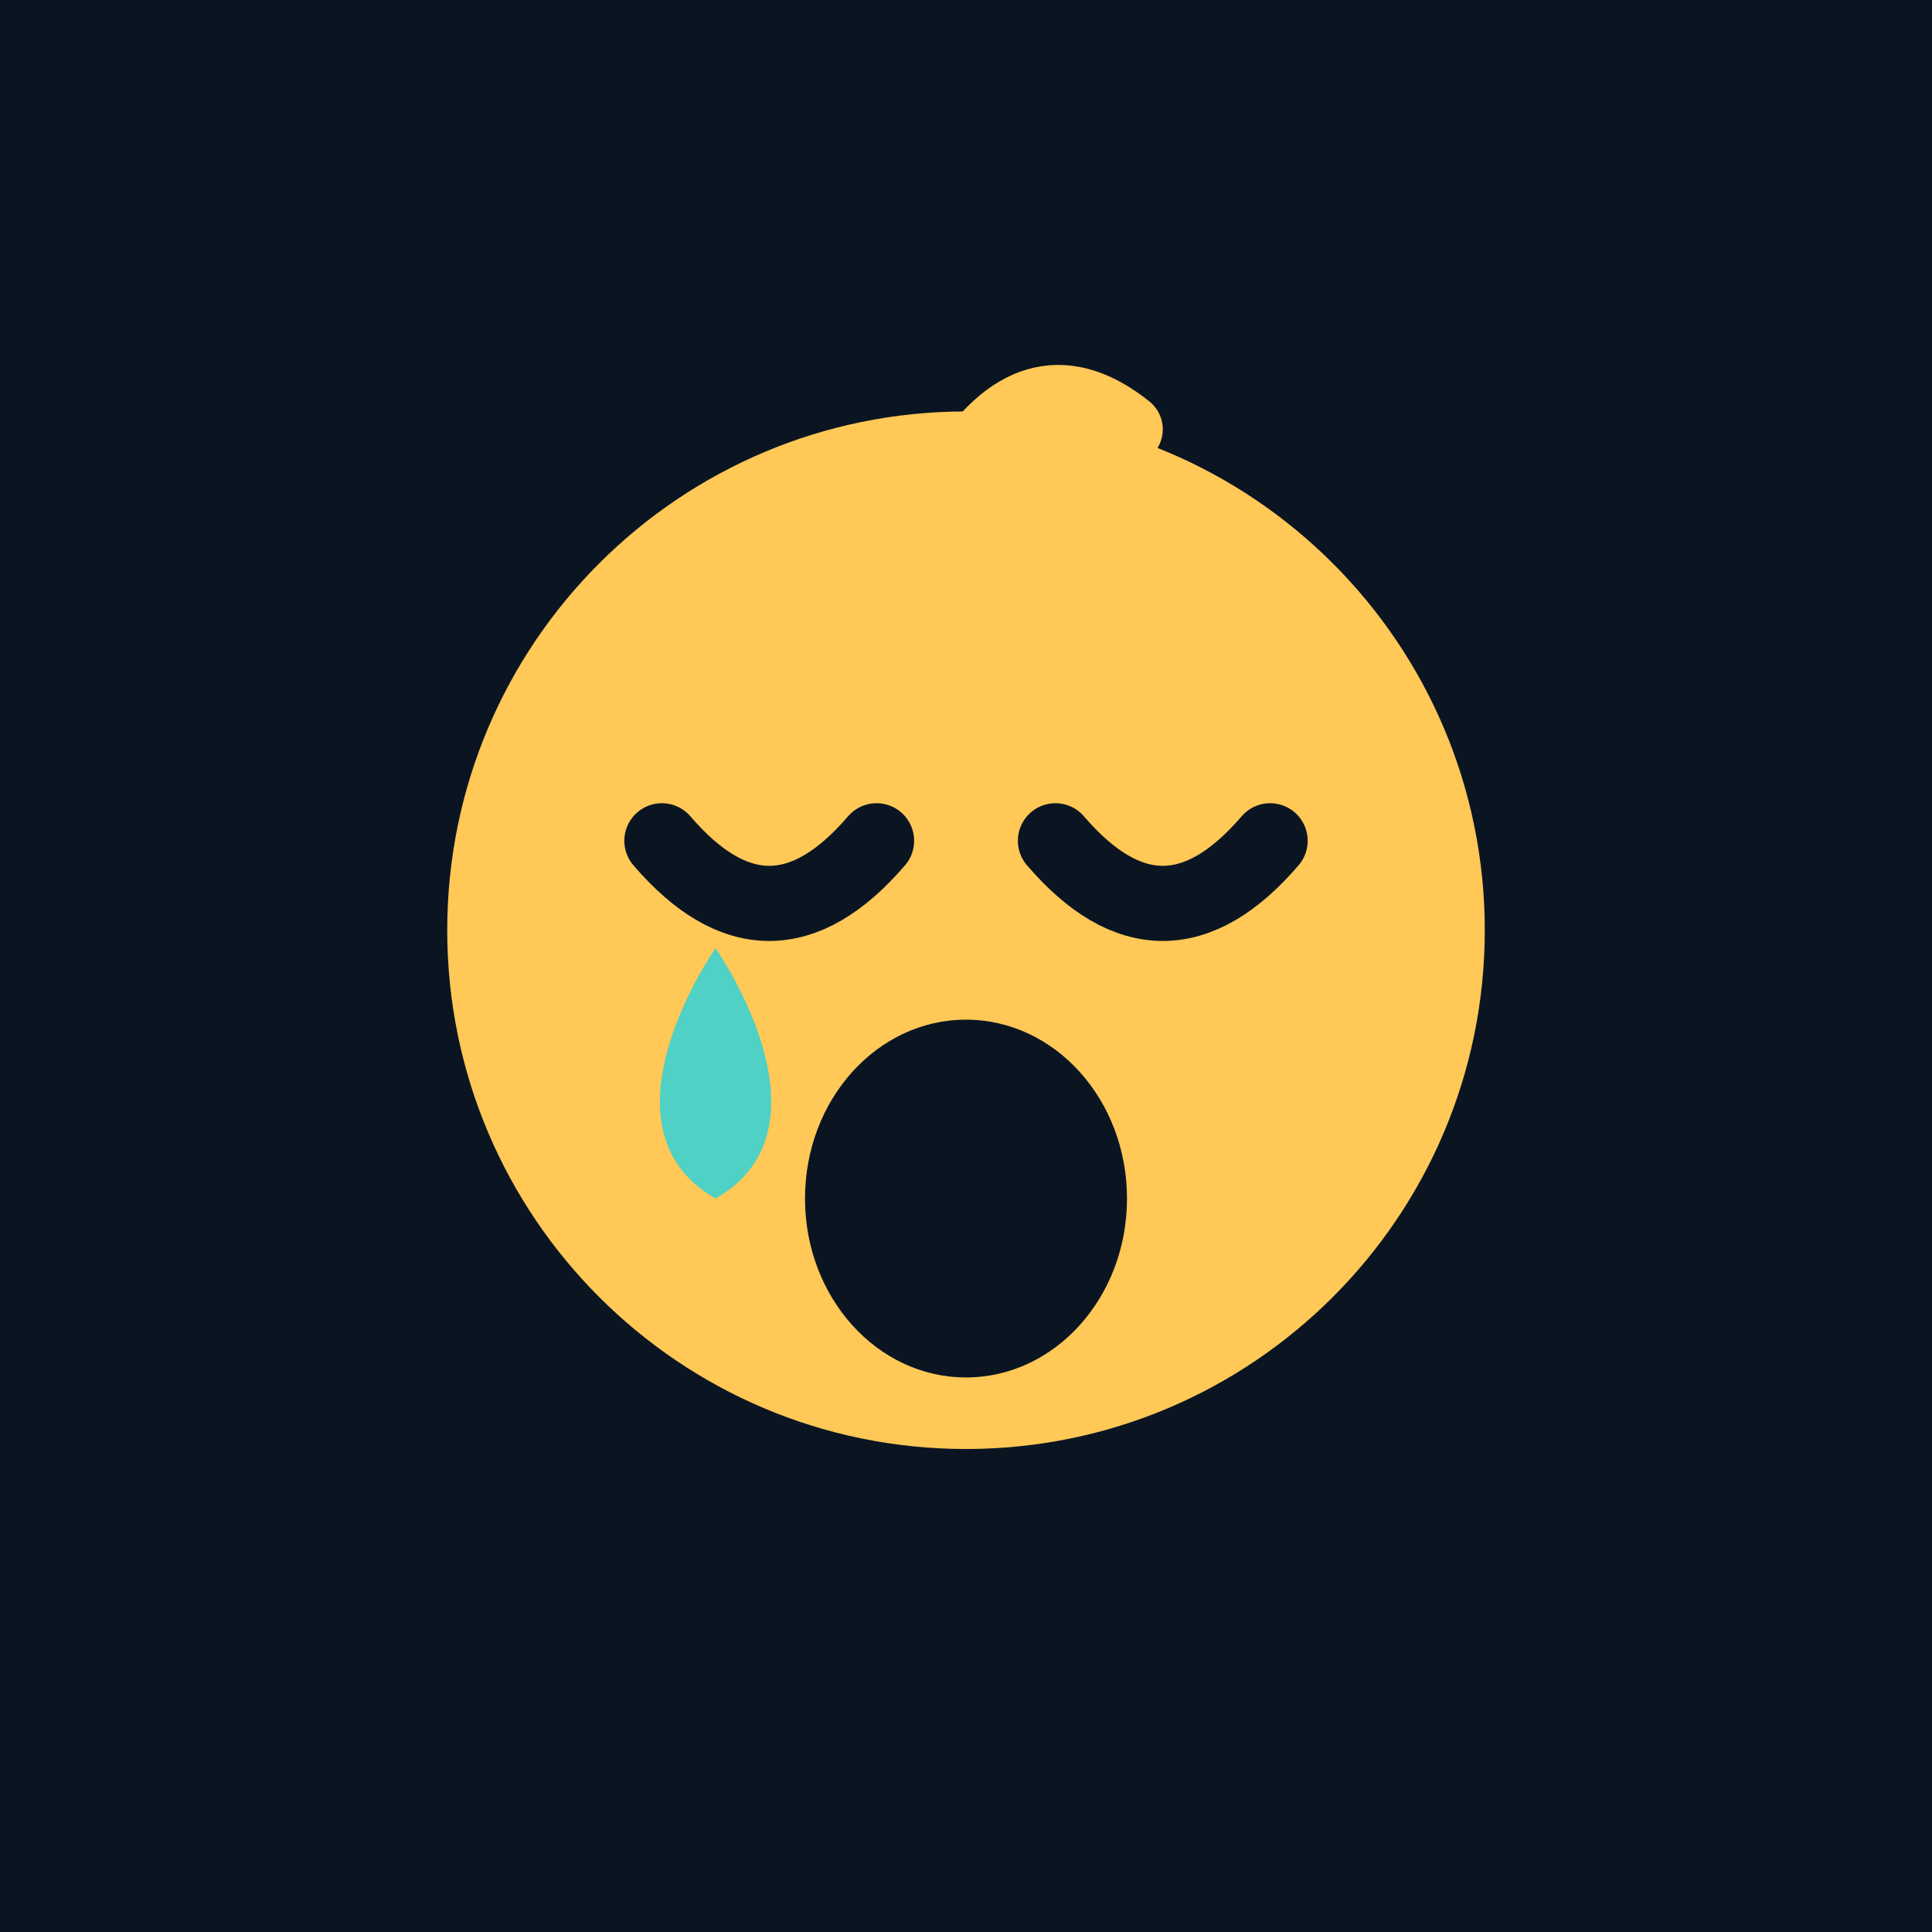
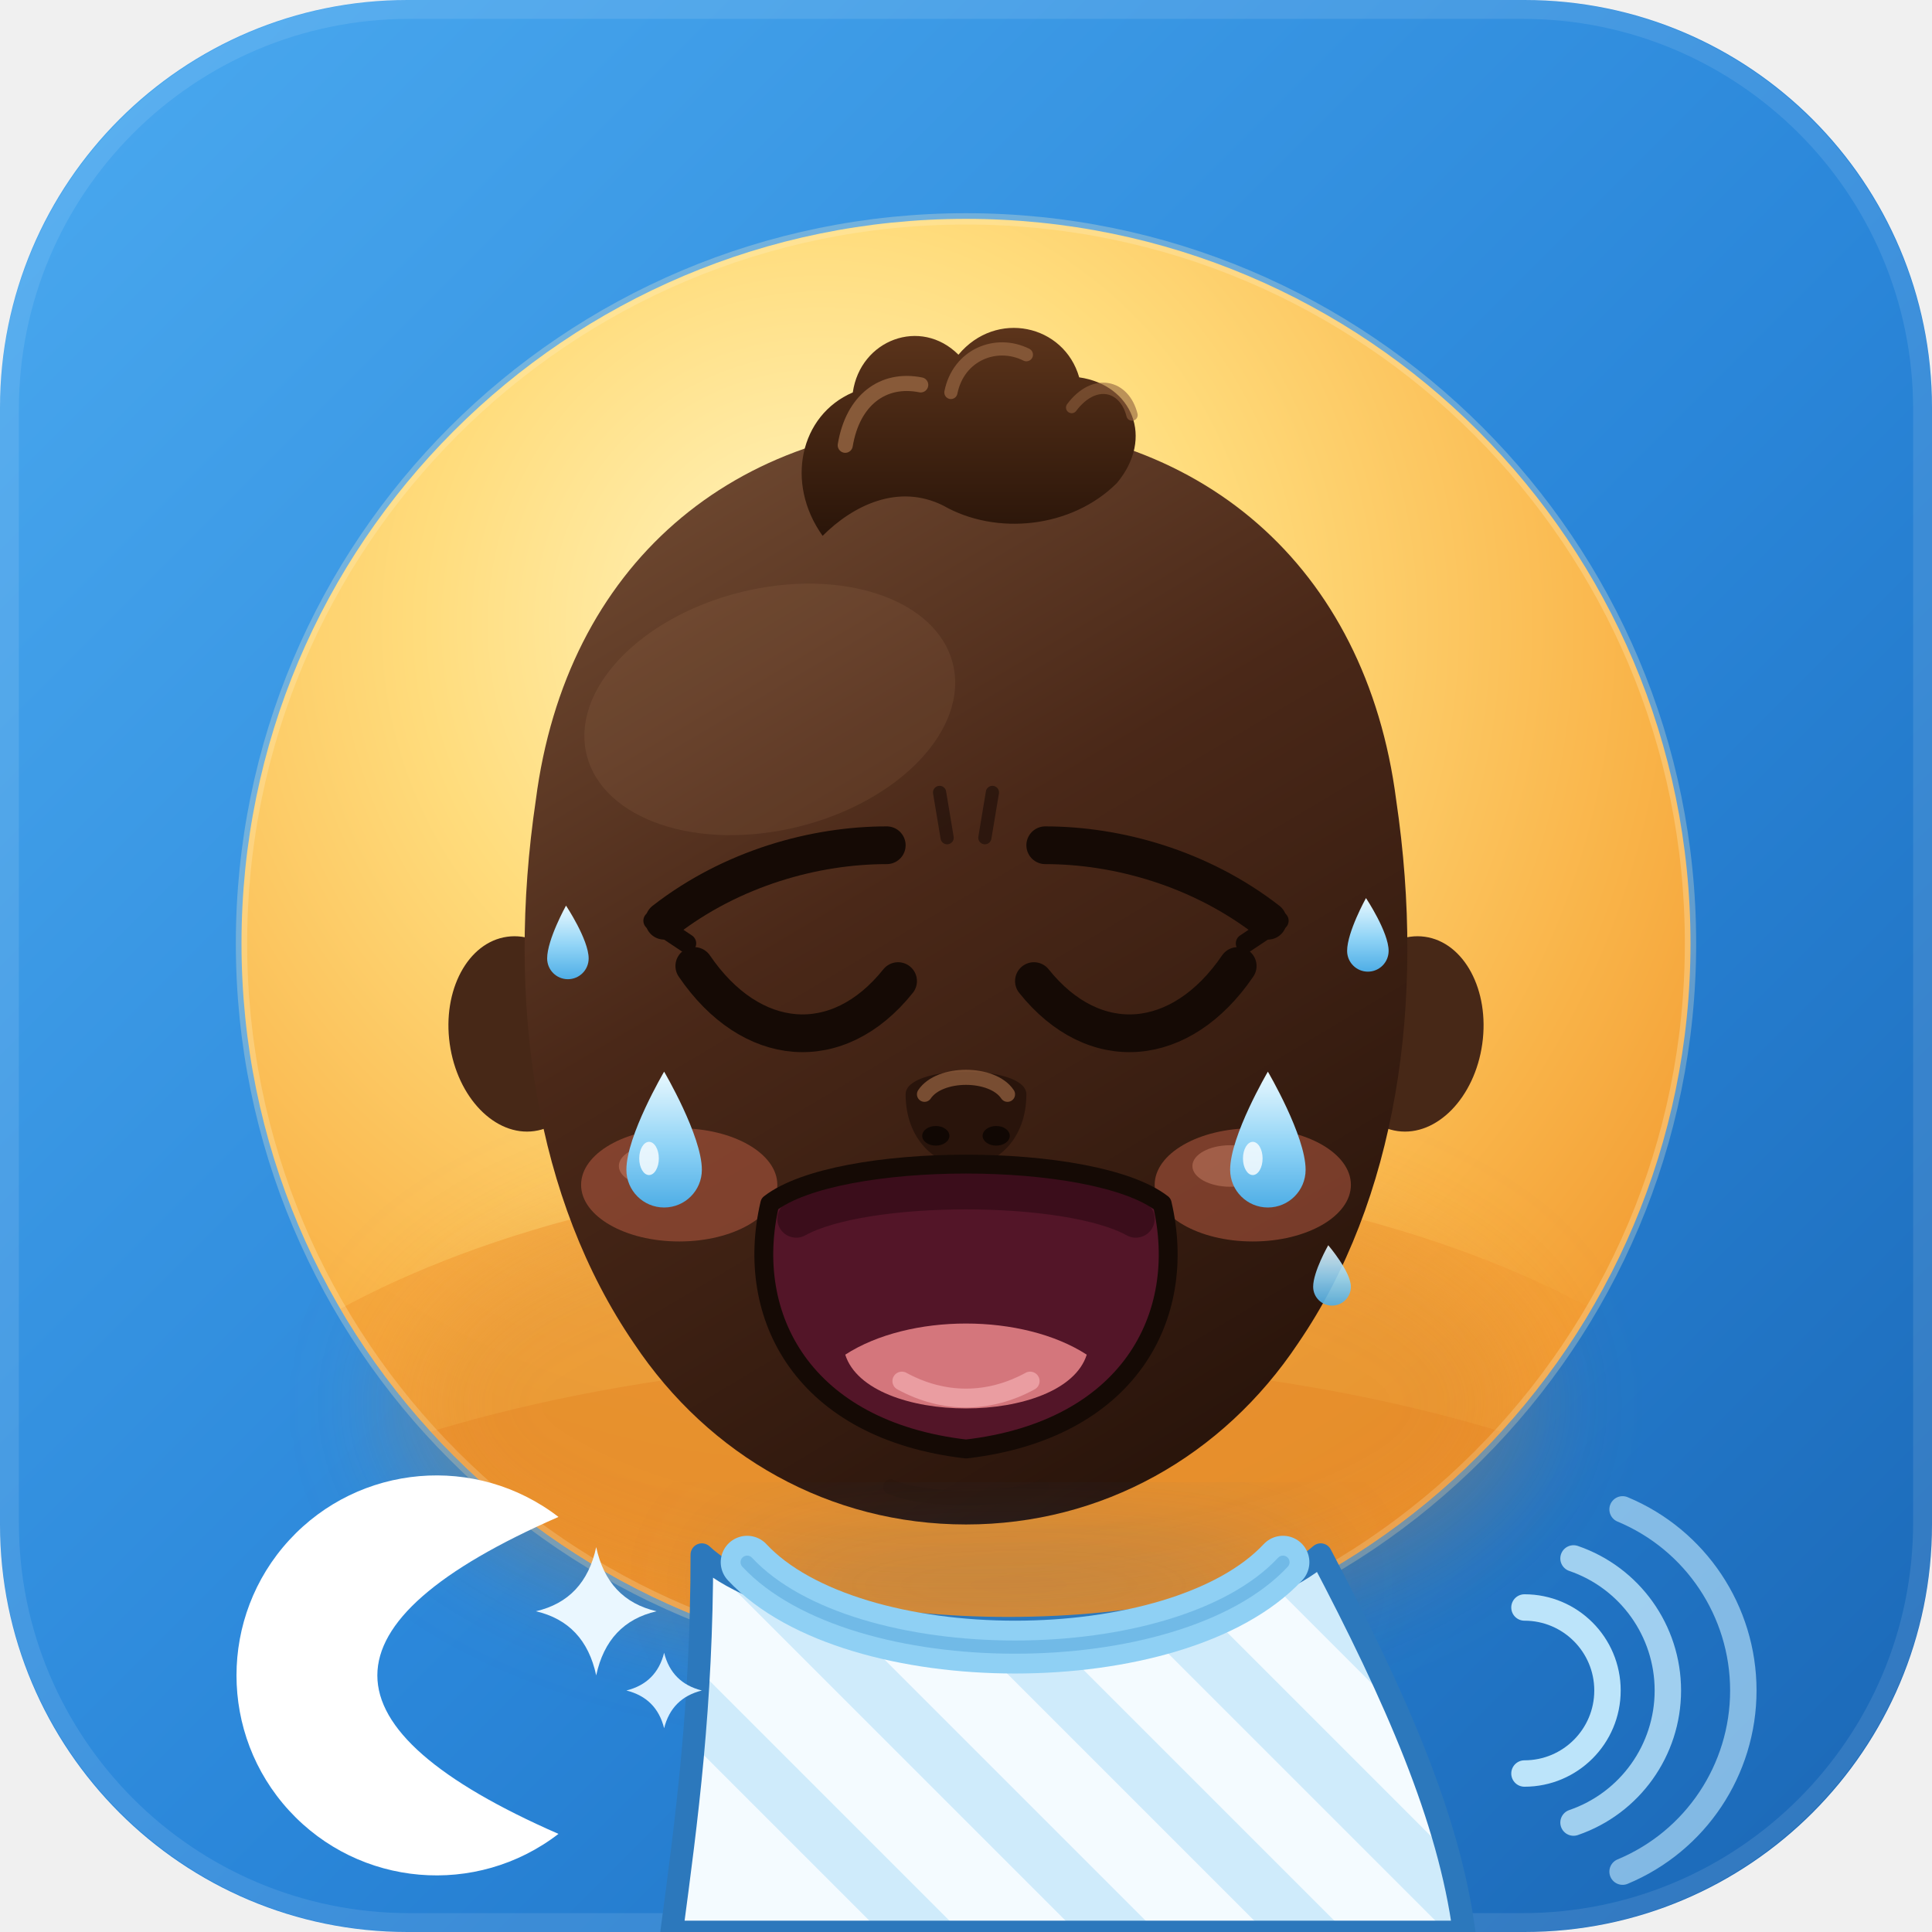
- <svg xmlns="http://www.w3.org/2000/svg" viewBox="0 0 108 108" role="img" aria-label="Baby Monitor">
-   <rect width="108" height="108" fill="#0B1522" />
-   <circle cx="54" cy="52" r="29" fill="#FFC857" />
-   <path d="M37 47 Q43 54 49 47" fill="none" stroke="#0B1522" stroke-width="4.2" stroke-linecap="round" />
-   <path d="M59 47 Q65 54 71 47" fill="none" stroke="#0B1522" stroke-width="4.2" stroke-linecap="round" />
-   <ellipse cx="54" cy="67" rx="9" ry="10" fill="#0B1522" />
-   <path d="M40 53 C40 53 33 63 40 67 C47 63 40 53 40 53" fill="#4FD1C5" />
-   <path d="M54 26 Q58 20 63 24" fill="none" stroke="#FFC857" stroke-width="4" stroke-linecap="round" />
+ <svg xmlns="http://www.w3.org/2000/svg" viewBox="0 0 512 512" width="512" height="512" role="img" aria-label="Baby Monitor">
+   <defs>
+     <linearGradient id="tile" x1="0" y1="0" x2="1" y2="1">
+       <stop offset="0" stop-color="#4BAAF0" />
+       <stop offset=".55" stop-color="#2A86D9" />
+       <stop offset="1" stop-color="#1A66B4" />
+     </linearGradient>
+     <radialGradient id="halo" cx="40%" cy="28%" r="82%">
+       <stop offset="0" stop-color="#FFF6C4" />
+       <stop offset=".34" stop-color="#FFDC7C" />
+       <stop offset=".70" stop-color="#F9B348" />
+       <stop offset="1" stop-color="#EE9028" />
+     </radialGradient>
+     <linearGradient id="skin" x1=".26" y1="0" x2=".74" y2="1">
+       <stop offset="0" stop-color="#6E4830" />
+       <stop offset=".40" stop-color="#4A2818" />
+       <stop offset="1" stop-color="#27130A" />
+     </linearGradient>
+     <linearGradient id="hair" x1="0" y1="0" x2="0" y2="1">
+       <stop offset="0" stop-color="#5C341B" />
+       <stop offset="1" stop-color="#2A1509" />
+     </linearGradient>
+     <linearGradient id="tear" x1="0" y1="0" x2="0" y2="1">
+       <stop offset="0" stop-color="#EAF9FF" />
+       <stop offset=".55" stop-color="#8FD3F6" />
+       <stop offset="1" stop-color="#4FAEE6" />
+     </linearGradient>
+     <filter id="soft" x="-40%" y="-40%" width="180%" height="180%">
+       <feGaussianBlur stdDeviation="14" />
+     </filter>
+     <clipPath id="bibClip">
+       <path d="M186 412 C214 438 320 438 350 412 C370 450 384 482 388 512 L178 512 C182 482 186 452 186 412 Z" />
+     </clipPath>
+     <clipPath id="haloClip">
+       <circle cx="256" cy="250" r="192" />
+     </clipPath>
+   </defs>
+   <rect width="512" height="512" rx="108" fill="url(#tile)" />
+   <rect x="2.5" y="2.5" width="507" height="507" rx="106" fill="none" stroke="#FFFFFF" stroke-opacity=".10" stroke-width="5" />
+   <g id="art">
+     <circle cx="256" cy="250" r="192" fill="url(#halo)" />
+     <g clip-path="url(#haloClip)">
+       <ellipse cx="256" cy="430" rx="230" ry="120" fill="#F39A33" opacity=".55" />
+       <ellipse cx="256" cy="470" rx="250" ry="110" fill="#ED8926" opacity=".5" />
+     </g>
+     <circle cx="256" cy="250" r="192" fill="none" stroke="#FFF0C8" stroke-opacity=".28" stroke-width="3" />
+     <ellipse cx="256" cy="372" rx="150" ry="62" fill="#D17F26" opacity=".30" filter="url(#soft)" />
+     <ellipse cx="138" cy="274" rx="19" ry="26" transform="rotate(-8 138 274)" fill="#472817" />
+     <ellipse cx="374" cy="274" rx="19" ry="26" transform="rotate(8 374 274)" fill="#472817" />
+     <path d="M256 112 C194 112 150 150 142 212 C134 266 142 318 168 356 C188 386 220 404 256 404 C292 404 324 386 344 356 C370 318 378 266 370 212 C362 150 318 112 256 112 Z" fill="url(#skin)" />
+     <ellipse cx="204" cy="188" rx="50" ry="32" fill="#DDA87F" opacity=".09" transform="rotate(-14 204 188)" />
+     <path d="M218 142 C208 128 212 110 226 104 C228 90 244 84 254 94 C264 82 282 86 286 100 C300 102 306 116 296 128 C284 140 264 142 250 134 C238 128 226 134 218 142 Z" fill="url(#hair)" />
+     <path d="M224 118 C226 106 234 100 244 102" stroke="#8E5F3D" stroke-width="4" fill="none" stroke-linecap="round" opacity=".9" />
+     <path d="M252 104 C254 94 264 90 272 94" stroke="#8E5F3D" stroke-width="3.5" fill="none" stroke-linecap="round" opacity=".8" />
+     <path d="M284 108 C290 100 298 102 300 110" stroke="#8E5F3D" stroke-width="3" fill="none" stroke-linecap="round" opacity=".6" />
+     <path d="M176 244 C194 230 216 224 235 224" stroke="#150A05" stroke-width="10" fill="none" stroke-linecap="round" />
+     <path d="M277 224 C296 224 318 230 336 244" stroke="#150A05" stroke-width="10" fill="none" stroke-linecap="round" />
+     <path d="M249 210 L251 222" stroke="#150A05" stroke-width="3.5" stroke-linecap="round" opacity=".55" />
+     <path d="M263 210 L261 222" stroke="#150A05" stroke-width="3.5" stroke-linecap="round" opacity=".55" />
+     <path d="M184 256 C199 278 222 280 238 260" stroke="#150A05" stroke-width="10" fill="none" stroke-linecap="round" />
+     <path d="M274 260 C290 280 313 278 328 256" stroke="#150A05" stroke-width="10" fill="none" stroke-linecap="round" />
+     <path d="M182 250 L173 244" stroke="#150A05" stroke-width="5" stroke-linecap="round" />
+     <path d="M330 250 L339 244" stroke="#150A05" stroke-width="5" stroke-linecap="round" />
+     <ellipse cx="180" cy="314" rx="26" ry="15" fill="#C06046" opacity=".5" />
+     <ellipse cx="332" cy="314" rx="26" ry="15" fill="#C06046" opacity=".5" />
+     <ellipse cx="174" cy="309" rx="10" ry="5.5" fill="#E79C7D" opacity=".35" />
+     <ellipse cx="326" cy="309" rx="10" ry="5.5" fill="#E79C7D" opacity=".35" />
+     <path d="M240 290 C240 282 272 282 272 290 C272 302 264 309 256 309 C248 309 240 302 240 290 Z" fill="#29140B" />
+     <path d="M245 290 C249 284 263 284 267 290" stroke="#93603F" stroke-width="4" fill="none" stroke-linecap="round" opacity=".75" />
+     <ellipse cx="248" cy="301" rx="3.6" ry="2.6" fill="#100703" />
+     <ellipse cx="264" cy="301" rx="3.6" ry="2.6" fill="#100703" />
+     <path d="M256 308 L256 314" stroke="#2A150C" stroke-width="4" stroke-linecap="round" opacity=".5" />
+     <path d="M204 319 C222 305 290 305 308 319 C315 349 299 379 256 384 C213 379 197 349 204 319 Z" fill="#531528" />
+     <path d="M211 323 C229 313 283 313 301 323" stroke="#2C0913" stroke-width="10" fill="none" stroke-linecap="round" opacity=".6" />
+     <path d="M224 359 C241 348 271 348 288 359 C282 378 230 378 224 359 Z" fill="#D4767C" />
+     <path d="M239 366 C250 372 262 372 273 366" stroke="#EDA3A8" stroke-width="5" fill="none" stroke-linecap="round" opacity=".85" />
+     <path d="M204 319 C222 305 290 305 308 319 C315 349 299 379 256 384 C213 379 197 349 204 319 Z" fill="none" stroke="#150A05" stroke-width="5" stroke-linejoin="round" />
+     <path d="M236 394 C245 398 267 398 276 394" stroke="#2A150C" stroke-width="4" fill="none" stroke-linecap="round" opacity=".5" />
+     <g>
+       <path d="M176 284 C176 284 166 301 166 310 A10 10 0 0 0 186 310 C186 301 176 284 176 284 Z" fill="url(#tear)" />
+       <ellipse cx="172" cy="307" rx="2.6" ry="4.4" fill="#FFFFFF" opacity=".8" />
+       <path d="M336 284 C336 284 326 301 326 310 A10 10 0 0 0 346 310 C346 301 336 284 336 284 Z" fill="url(#tear)" />
+       <ellipse cx="332" cy="307" rx="2.6" ry="4.4" fill="#FFFFFF" opacity=".8" />
+       <path d="M150 240 C150 240 145 249 145 254 A5.5 5.5 0 0 0 156 254 C156 249 150 240 150 240 Z" fill="url(#tear)" />
+       <path d="M362 238 C362 238 357 247 357 252 A5.5 5.5 0 0 0 368 252 C368 247 362 238 362 238 Z" fill="url(#tear)" />
+       <path d="M352 330 C352 330 348 337 348 341 A5 5 0 0 0 358 341 C358 337 352 330 352 330 Z" fill="url(#tear)" opacity=".9" />
+     </g>
+     <ellipse cx="270" cy="420" rx="80" ry="15" fill="#1B5C96" opacity=".20" filter="url(#soft)" />
+     <path d="M186 412 C214 438 320 438 350 412 C370 450 384 482 388 512 L178 512 C182 482 186 452 186 412 Z" fill="#F4FBFF" />
+     <g clip-path="url(#bibClip)" stroke="#CFEBFB" stroke-width="15" fill="none">
+       <path d="M148 416 L272 540" />
+       <path d="M194 410 L318 534" />
+       <path d="M240 406 L364 530" />
+       <path d="M286 404 L410 528" />
+       <path d="M332 404 L456 528" />
+     </g>
+     <path d="M186 412 C214 438 320 438 350 412 C370 450 384 482 388 512 L178 512 C182 482 186 452 186 412 Z" fill="none" stroke="#2C78BC" stroke-width="6" stroke-linejoin="round" />
+     <path d="M198 414 C226 444 312 444 340 414" stroke="#8FD0F4" stroke-width="14" fill="none" stroke-linecap="round" />
+     <path d="M198 414 C226 444 312 444 340 414" stroke="#5AA8DC" stroke-width="3.5" fill="none" stroke-linecap="round" opacity=".55" />
+     <path d="M148 402 A 53 53 0 1 0 148 486 Q 52 444 148 402 Z" fill="#FFFFFF" />
+     <path d="M158 410 Q161 424 174 427 Q161 430 158 444 Q155 430 142 427 Q155 424 158 410 Z" fill="#EAF7FF" />
+     <path d="M176 438 Q178 446 186 448 Q178 450 176 458 Q174 450 166 448 Q174 446 176 438 Z" fill="#D9EFFF" />
+     <g fill="none" stroke="#BCE4FA" stroke-linecap="round">
+       <path d="M404 426 A22 22 0 0 1 404 470" stroke-width="7" />
+       <path d="M417 413 A37 37 0 0 1 417 483" stroke-width="7" opacity=".82" />
+       <path d="M430 400 A52 52 0 0 1 430 496" stroke-width="7" opacity=".64" />
+     </g>
+   </g>
</svg>
